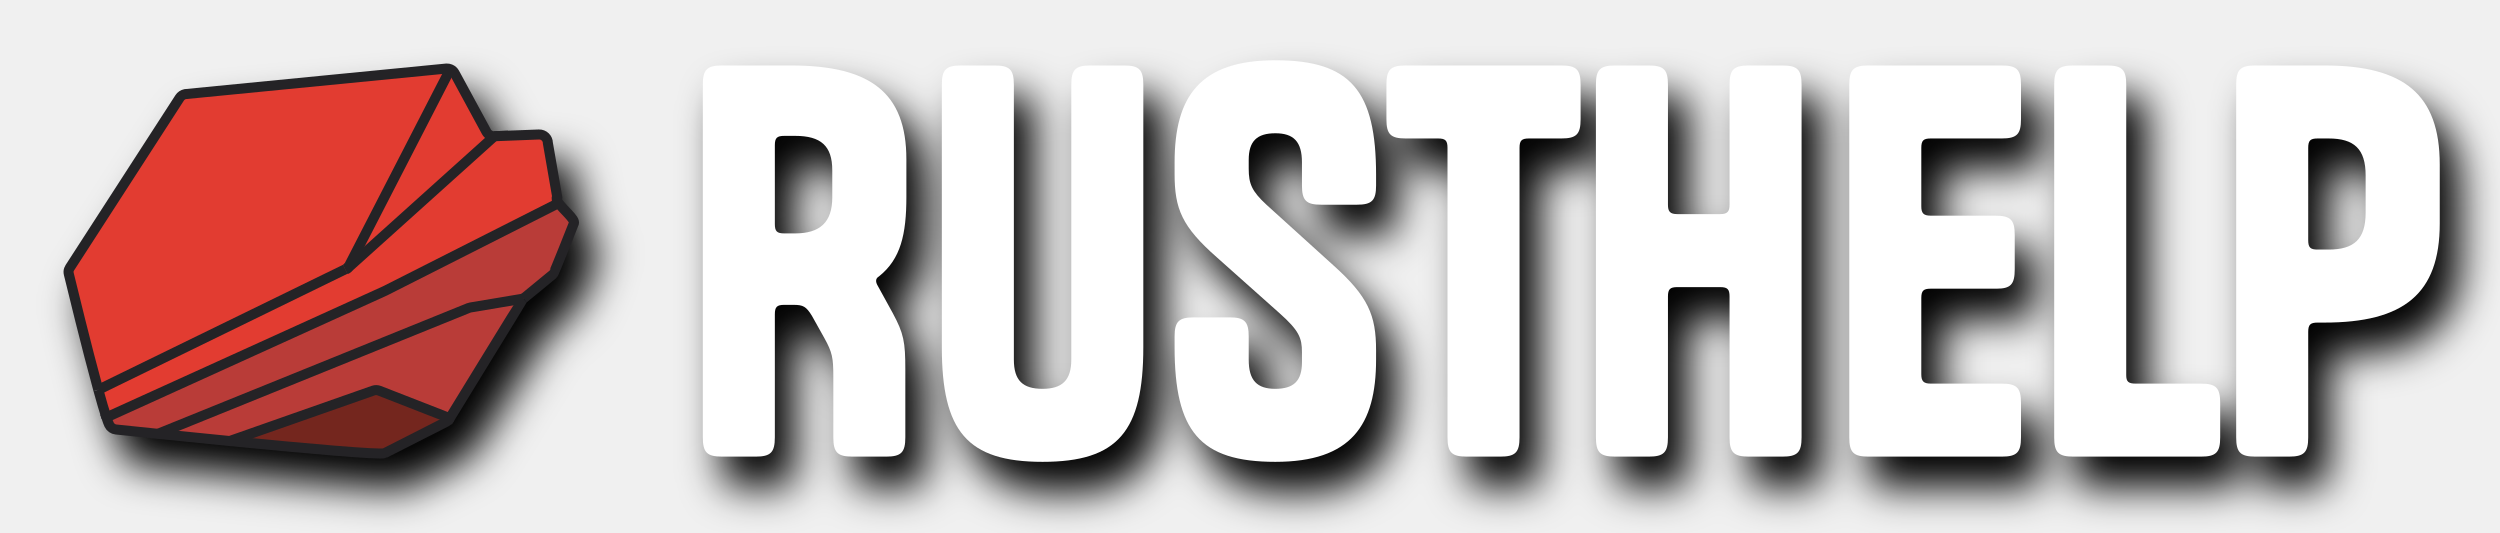
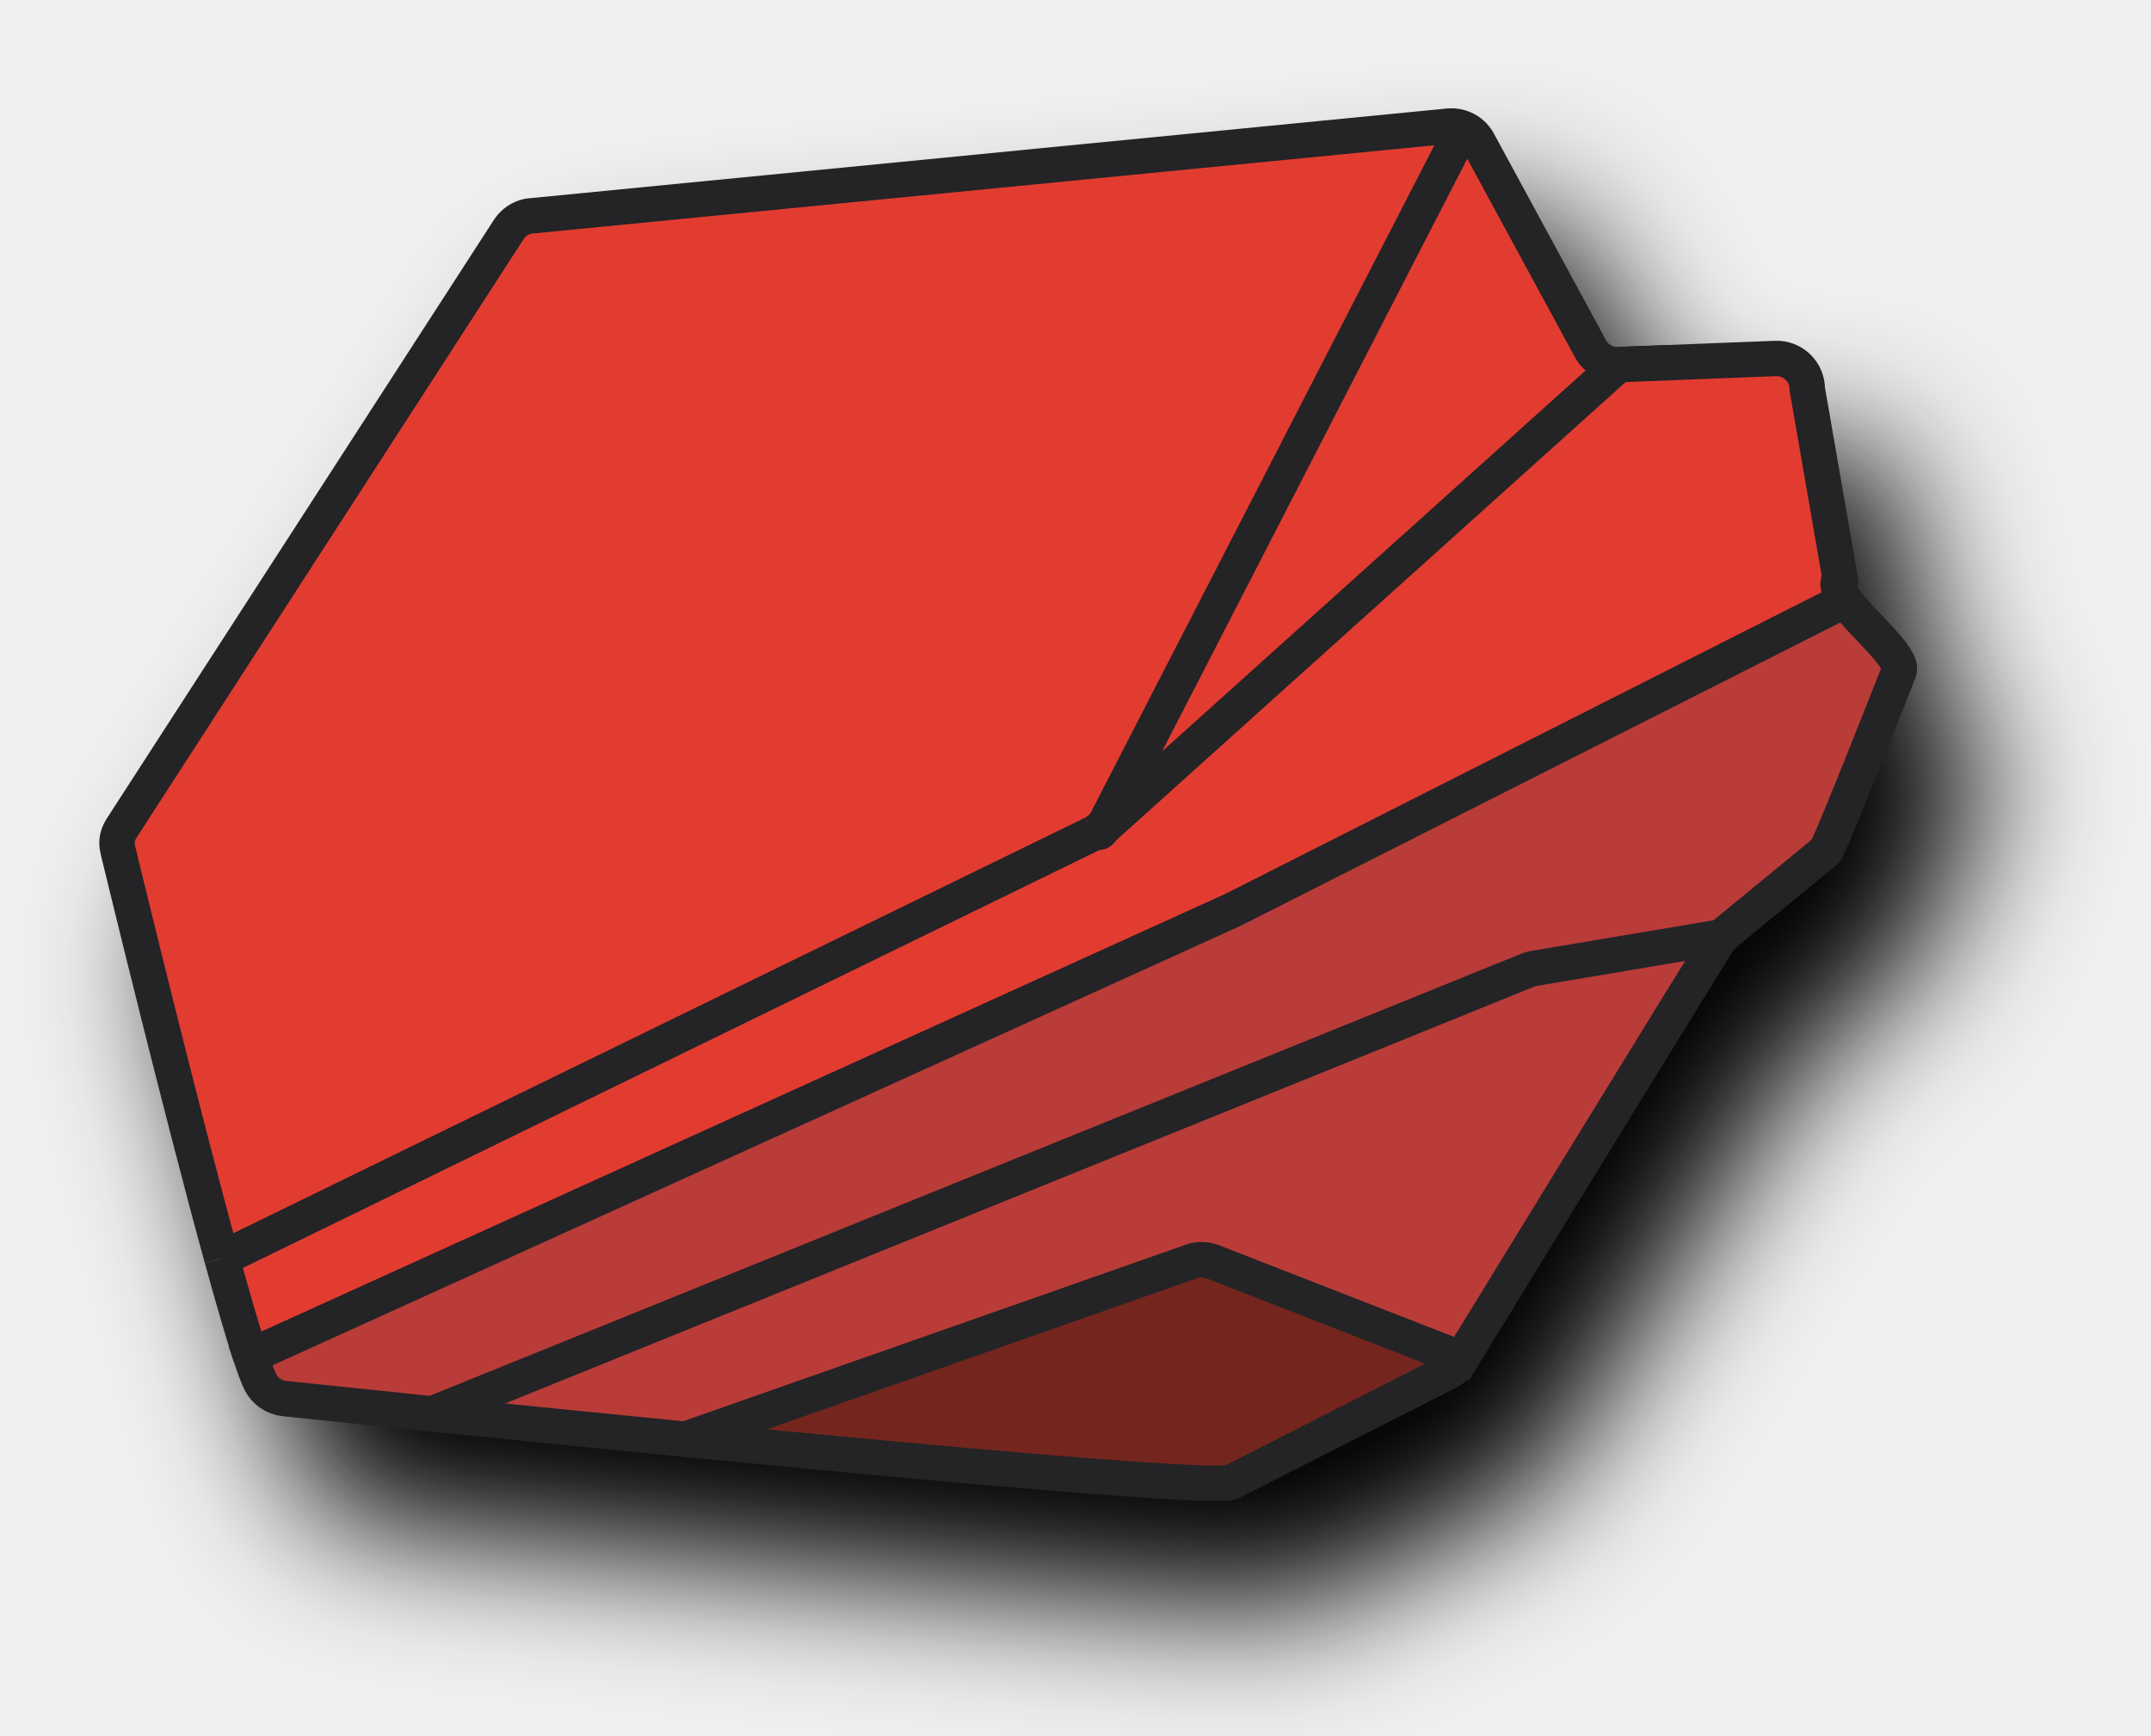
- <svg xmlns="http://www.w3.org/2000/svg" width="249" height="53" viewBox="0 0 249 53" fill="none" role="img">
+ <svg xmlns="http://www.w3.org/2000/svg" role="img" fill="none" viewBox="3.522 3.268 60.756 49.019" style="max-height: 500px" width="60.756" height="49.019">
  <g filter="url(#filter0_d_364_2047)">
-     <g clipPath="url(#clip0_364_2047)">
-       <path d="M55.599 20.165C56.053 20.855 57.311 21.836 57.16 22.231C57.16 22.231 55.2 27.218 55.085 27.313L52.134 29.737L46.86 30.624C46.798 30.633 46.737 30.65 46.679 30.674L15.732 43.21H15.73C13.785 43.012 12.28 42.854 11.557 42.778C11.261 42.748 11.004 42.569 10.873 42.301C10.801 42.154 10.709 41.904 10.598 41.572L38.348 28.971L55.323 20.383L55.599 20.165Z" fill="#B93C38" />
-       <path d="M55.323 20.383L38.348 28.971L10.598 41.572C10.383 40.922 10.102 39.953 9.791 38.821L34.395 26.814C34.564 26.732 34.568 26.853 34.654 26.689L49.239 13.569L53.673 13.395C54.161 13.377 54.569 13.768 54.569 14.258L55.496 19.603C55.383 19.737 55.446 19.934 55.599 20.165L55.323 20.383Z" fill="#E23C31" />
-       <path d="M46.86 30.624L52.134 29.737C52.072 29.789 44.801 41.654 44.801 41.654L37.778 38.914C37.59 38.841 37.383 38.834 37.191 38.899L22.88 43.927C20.276 43.672 17.764 43.417 15.732 43.21L46.679 30.674C46.737 30.65 46.798 30.633 46.86 30.624Z" fill="#B93C38" />
-       <path d="M49.239 13.569L34.654 26.689L34.786 26.432L44.846 6.892C45.027 6.966 45.181 7.099 45.278 7.279L48.445 13.118C48.602 13.408 48.909 13.582 49.239 13.569Z" fill="#E23C31" />
-       <path d="M37.778 38.914L44.801 41.654C44.719 41.811 44.587 41.941 44.427 42.023L38.316 45.132C38.001 45.35 30.093 44.633 22.88 43.927L37.191 38.899C37.383 38.834 37.59 38.841 37.778 38.914Z" fill="#74261E" />
-       <path d="M34.654 26.689C34.568 26.853 34.564 26.732 34.395 26.814C34.564 26.732 34.7 26.598 34.786 26.432L34.654 26.689Z" fill="#E23C31" />
-       <path d="M44.477 6.827C44.604 6.821 44.732 6.845 44.846 6.892L34.786 26.432C34.7 26.598 34.564 26.732 34.395 26.814L9.791 38.821C8.653 34.689 7.116 28.37 6.855 27.295C6.818 27.148 6.814 26.993 6.866 26.848C6.887 26.786 6.918 26.725 6.954 26.669L17.898 9.742C18.023 9.554 18.217 9.422 18.439 9.375L44.477 6.827Z" fill="#E23C31" />
-       <path d="M22.88 43.927C30.093 44.633 38.001 45.349 38.316 45.132L44.427 42.023C44.587 41.941 44.719 41.811 44.801 41.654" stroke="#242326" strokeWidth="2" strokeMiterlimit="10" />
-       <path d="M52.134 29.737L55.085 27.313C55.2 27.218 57.16 22.231 57.16 22.231C57.311 21.836 56.053 20.855 55.599 20.165C55.446 19.934 55.383 19.737 55.496 19.603L54.569 14.258C54.569 13.768 54.161 13.377 53.674 13.395L49.239 13.569" stroke="#242326" strokeWidth="2" strokeMiterlimit="10" />
-       <path d="M15.732 43.21L46.679 30.674C46.737 30.65 46.798 30.633 46.86 30.624L52.134 29.737" stroke="#242326" strokeWidth="2" strokeMiterlimit="10" />
-       <path d="M55.323 20.383L38.348 28.971L10.598 41.572C10.709 41.904 10.801 42.154 10.873 42.301C11.004 42.569 11.261 42.748 11.557 42.778C12.28 42.854 13.785 43.011 15.73 43.21H15.732C17.764 43.417 20.276 43.672 22.88 43.927L37.191 38.899C37.383 38.834 37.59 38.841 37.778 38.914L44.801 41.654C44.801 41.654 52.072 29.789 52.134 29.737" stroke="#242326" strokeWidth="2" strokeMiterlimit="10" />
-       <path d="M9.791 38.821C10.102 39.953 10.383 40.922 10.598 41.572" stroke="#242326" strokeWidth="2" strokeMiterlimit="10" />
-       <path d="M34.786 26.432C34.7 26.598 34.564 26.732 34.395 26.814" stroke="#242326" strokeWidth="2" strokeMiterlimit="10" />
-       <path d="M44.879 6.827L44.846 6.892" stroke="#242326" strokeWidth="2" strokeMiterlimit="10" />
-       <path d="M44.846 6.892L34.786 26.432" stroke="#242326" strokeWidth="2" strokeMiterlimit="10" />
-       <path d="M34.395 26.814C34.564 26.732 34.568 26.853 34.654 26.689L34.786 26.432" stroke="#242326" strokeWidth="2" strokeMiterlimit="10" />
-       <path d="M34.395 26.814L9.791 38.821" stroke="#242326" strokeWidth="2" strokeMiterlimit="10" />
-       <path d="M34.654 26.689L49.239 13.569C48.909 13.582 48.602 13.408 48.445 13.118L45.278 7.279C45.181 7.099 45.028 6.966 44.846 6.892C44.732 6.845 44.604 6.821 44.477 6.827L18.439 9.375C18.217 9.422 18.023 9.554 17.898 9.742L6.954 26.669C6.918 26.725 6.887 26.786 6.866 26.848C6.814 26.993 6.818 27.148 6.855 27.295C7.116 28.37 8.653 34.689 9.791 38.821" stroke="#242326" strokeWidth="2" strokeMiterlimit="10" />
+     <g>
+       <path fill="#B93C38" d="M55.599 20.165C56.053 20.855 57.311 21.836 57.16 22.231C57.16 22.231 55.2 27.218 55.085 27.313L52.134 29.737L46.86 30.624C46.798 30.633 46.737 30.65 46.679 30.674L15.732 43.21H15.73C13.785 43.012 12.28 42.854 11.557 42.778C11.261 42.748 11.004 42.569 10.873 42.301C10.801 42.154 10.709 41.904 10.598 41.572L38.348 28.971L55.323 20.383L55.599 20.165Z" />
+       <path fill="#E23C31" d="M55.323 20.383L38.348 28.971L10.598 41.572C10.383 40.922 10.102 39.953 9.791 38.821L34.395 26.814C34.564 26.732 34.568 26.853 34.654 26.689L49.239 13.569L53.673 13.395C54.161 13.377 54.569 13.768 54.569 14.258L55.496 19.603C55.383 19.737 55.446 19.934 55.599 20.165L55.323 20.383Z" />
+       <path fill="#B93C38" d="M46.86 30.624L52.134 29.737C52.072 29.789 44.801 41.654 44.801 41.654L37.778 38.914C37.59 38.841 37.383 38.834 37.191 38.899L22.88 43.927C20.276 43.672 17.764 43.417 15.732 43.21L46.679 30.674C46.737 30.65 46.798 30.633 46.86 30.624Z" />
+       <path fill="#E23C31" d="M49.239 13.569L34.654 26.689L34.786 26.432L44.846 6.892C45.027 6.966 45.181 7.099 45.278 7.279L48.445 13.118C48.602 13.408 48.909 13.582 49.239 13.569Z" />
+       <path fill="#74261E" d="M37.778 38.914L44.801 41.654C44.719 41.811 44.587 41.941 44.427 42.023L38.316 45.132C38.001 45.35 30.093 44.633 22.88 43.927L37.191 38.899C37.383 38.834 37.59 38.841 37.778 38.914Z" />
+       <path fill="#E23C31" d="M34.654 26.689C34.568 26.853 34.564 26.732 34.395 26.814C34.564 26.732 34.7 26.598 34.786 26.432L34.654 26.689Z" />
+       <path fill="#E23C31" d="M44.477 6.827C44.604 6.821 44.732 6.845 44.846 6.892L34.786 26.432C34.7 26.598 34.564 26.732 34.395 26.814L9.791 38.821C8.653 34.689 7.116 28.37 6.855 27.295C6.818 27.148 6.814 26.993 6.866 26.848C6.887 26.786 6.918 26.725 6.954 26.669L17.898 9.742C18.023 9.554 18.217 9.422 18.439 9.375L44.477 6.827Z" />
+       <path stroke="#242326" d="M22.88 43.927C30.093 44.633 38.001 45.349 38.316 45.132L44.427 42.023C44.587 41.941 44.719 41.811 44.801 41.654" />
+       <path stroke="#242326" d="M52.134 29.737L55.085 27.313C55.2 27.218 57.16 22.231 57.16 22.231C57.311 21.836 56.053 20.855 55.599 20.165C55.446 19.934 55.383 19.737 55.496 19.603L54.569 14.258C54.569 13.768 54.161 13.377 53.674 13.395L49.239 13.569" />
+       <path stroke="#242326" d="M15.732 43.21L46.679 30.674C46.737 30.65 46.798 30.633 46.86 30.624L52.134 29.737" />
+       <path stroke="#242326" d="M55.323 20.383L38.348 28.971L10.598 41.572C10.709 41.904 10.801 42.154 10.873 42.301C11.004 42.569 11.261 42.748 11.557 42.778C12.28 42.854 13.785 43.011 15.73 43.21H15.732C17.764 43.417 20.276 43.672 22.88 43.927L37.191 38.899C37.383 38.834 37.59 38.841 37.778 38.914L44.801 41.654C44.801 41.654 52.072 29.789 52.134 29.737" />
+       <path stroke="#242326" d="M9.791 38.821C10.102 39.953 10.383 40.922 10.598 41.572" />
+       <path stroke="#242326" d="M34.786 26.432C34.7 26.598 34.564 26.732 34.395 26.814" />
+       <path stroke="#242326" d="M44.879 6.827L44.846 6.892" />
+       <path stroke="#242326" d="M44.846 6.892L34.786 26.432" />
+       <path stroke="#242326" d="M34.395 26.814C34.564 26.732 34.568 26.853 34.654 26.689L34.786 26.432" />
+       <path stroke="#242326" d="M34.395 26.814L9.791 38.821" />
+       <path stroke="#242326" d="M34.654 26.689L49.239 13.569C48.909 13.582 48.602 13.408 48.445 13.118L45.278 7.279C45.181 7.099 45.028 6.966 44.846 6.892C44.732 6.845 44.604 6.821 44.477 6.827L18.439 9.375C18.217 9.422 18.023 9.554 17.898 9.742L6.954 26.669C6.918 26.725 6.887 26.786 6.866 26.848C6.814 26.993 6.818 27.148 6.855 27.295C7.116 28.37 8.653 34.689 9.791 38.821" />
    </g>
-     <path d="M82.998 43.558V37.48C82.998 35.662 82.894 35.091 82.114 33.688L80.866 31.454C80.294 30.52 79.982 30.364 79.046 30.364H78.111C77.383 30.364 77.175 30.571 77.175 31.299V43.558C77.175 45.065 76.759 45.48 75.251 45.48H71.924C70.416 45.48 70 45.065 70 43.558V8.442C70 6.935 70.416 6.519 71.924 6.519H78.787C86.689 6.519 90.276 9.221 90.276 15.87V19.61C90.276 23.351 89.705 25.792 87.573 27.506C87.313 27.662 87.261 27.818 87.261 27.974C87.261 28.13 87.313 28.286 87.469 28.546L88.925 31.195C90.016 33.221 90.172 34.052 90.172 36.805V43.558C90.172 45.065 89.757 45.48 88.249 45.48H84.921C83.414 45.48 82.998 45.065 82.998 43.558ZM77.175 14.467V22.312C77.175 23.039 77.383 23.247 78.111 23.247H79.202C81.646 23.247 82.894 22.156 82.894 19.662V16.961C82.894 14.52 81.75 13.533 79.202 13.533H78.111C77.383 13.533 77.175 13.74 77.175 14.467Z" fill="white" />
-     <path d="M106.7 8.442C106.7 6.935 107.116 6.519 108.624 6.519H111.951C113.459 6.519 113.875 6.935 113.875 8.442V34.571C113.875 42.935 111.379 46 103.84 46C96.302 46 93.806 42.935 93.806 34.571V8.442C93.806 6.935 94.222 6.519 95.73 6.519H99.057C100.565 6.519 100.981 6.935 100.981 8.442V35.818C100.981 37.896 101.865 38.727 103.84 38.727C105.764 38.727 106.7 37.896 106.7 35.818V8.442Z" fill="white" />
-     <path d="M126.14 20.39L132.795 26.416C136.278 29.532 137.058 31.403 137.058 34.883V35.818C137.058 42.364 134.563 46 127.024 46C119.485 46 116.99 42.935 116.99 34.571V33.532C116.99 32.026 117.406 31.61 118.913 31.61H122.449C123.956 31.61 124.372 32.026 124.372 33.532V35.818C124.372 37.896 125.204 38.727 127.024 38.727C128.844 38.727 129.675 37.948 129.675 36.078V35.091C129.675 33.636 129.364 32.909 127.44 31.195L121.201 25.636C117.718 22.571 116.99 20.805 116.99 17.325V16.182C116.99 9.636 119.485 6 127.024 6C134.563 6 137.058 9.065 137.058 17.429V18.468C137.058 19.974 136.642 20.39 135.135 20.39H131.599C130.091 20.39 129.675 19.974 129.675 18.468V16.182C129.675 14.104 128.844 13.273 127.024 13.273C125.204 13.273 124.372 14.052 124.372 15.922V16.805C124.372 18.312 124.684 19.039 126.14 20.39Z" fill="white" />
-     <path d="M155.505 13.792H152.281C151.554 13.792 151.346 14 151.346 14.727V43.558C151.346 45.065 150.93 45.48 149.422 45.48H146.094C144.587 45.48 144.171 45.065 144.171 43.558V14.727C144.171 14 143.963 13.792 143.235 13.792H140.012C138.504 13.792 138.088 13.377 138.088 11.87V8.442C138.088 6.935 138.504 6.519 140.012 6.519H155.505C157.013 6.519 157.429 6.935 157.429 8.442V11.87C157.429 13.377 157.013 13.792 155.505 13.792Z" fill="white" />
-     <path d="M172.263 43.558V29.532C172.263 28.805 172.055 28.597 171.327 28.597H167.064C166.336 28.597 166.128 28.805 166.128 29.532V43.558C166.128 45.065 165.712 45.48 164.204 45.48H160.877C159.369 45.48 158.953 45.065 158.953 43.558V8.442C158.953 6.935 159.369 6.519 160.877 6.519H164.204C165.712 6.519 166.128 6.935 166.128 8.442V20.39C166.128 21.065 166.336 21.325 167.064 21.325H171.327C172.055 21.325 172.263 21.065 172.263 20.39V8.442C172.263 6.935 172.679 6.519 174.187 6.519H177.514C179.022 6.519 179.438 6.935 179.438 8.442V43.558C179.438 45.065 179.022 45.48 177.514 45.48H174.187C172.679 45.48 172.263 45.065 172.263 43.558Z" fill="white" />
-     <path d="M191.362 14.727V20.546C191.362 21.221 191.57 21.48 192.298 21.48H198.745C200.252 21.48 200.668 21.896 200.668 23.403V26.831C200.668 28.338 200.252 28.753 198.849 28.753H192.298C191.57 28.753 191.362 28.961 191.362 29.688V37.273C191.362 37.948 191.57 38.208 192.298 38.208H199.369C200.876 38.208 201.292 38.623 201.292 40.13V43.558C201.292 45.065 200.876 45.48 199.369 45.48H186.111C184.603 45.48 184.187 45.065 184.187 43.558V8.442C184.187 6.935 184.603 6.519 186.111 6.519H199.369C200.876 6.519 201.292 6.935 201.292 8.442V11.87C201.292 13.377 200.876 13.792 199.369 13.792H192.298C191.57 13.792 191.362 14 191.362 14.727Z" fill="white" />
-     <path d="M211.773 37.377C211.773 38 211.98 38.208 212.708 38.208H219.207C220.715 38.208 221.131 38.623 221.131 40.13V43.558C221.131 45.065 220.715 45.48 219.207 45.48H206.521C205.014 45.48 204.598 45.065 204.598 43.558V8.442C204.598 6.935 205.014 6.519 206.521 6.519H209.849C211.357 6.519 211.773 6.935 211.773 8.442V37.377Z" fill="white" />
-     <path d="M231.51 32.13H230.834C230.106 32.13 229.898 32.338 229.898 33.065V43.558C229.898 45.065 229.482 45.48 227.975 45.48H224.647C223.139 45.48 222.724 45.065 222.724 43.558V8.442C222.724 6.935 223.139 6.519 224.647 6.519H231.51C239.413 6.519 243 9.377 243 16.39V22.26C243 29.273 239.413 32.13 231.51 32.13ZM229.898 14.727V23.922C229.898 24.649 230.106 24.857 230.834 24.857H231.926C234.473 24.857 235.617 23.818 235.617 21.169V17.48C235.617 14.831 234.473 13.792 231.926 13.792H230.834C230.106 13.792 229.898 14 229.898 14.727Z" fill="white" />
+     <path fill="white" d="M82.998 43.558V37.48C82.998 35.662 82.894 35.091 82.114 33.688L80.866 31.454C80.294 30.52 79.982 30.364 79.046 30.364H78.111C77.383 30.364 77.175 30.571 77.175 31.299V43.558C77.175 45.065 76.759 45.48 75.251 45.48H71.924C70.416 45.48 70 45.065 70 43.558V8.442C70 6.935 70.416 6.519 71.924 6.519H78.787C86.689 6.519 90.276 9.221 90.276 15.87V19.61C90.276 23.351 89.705 25.792 87.573 27.506C87.313 27.662 87.261 27.818 87.261 27.974C87.261 28.13 87.313 28.286 87.469 28.546L88.925 31.195C90.016 33.221 90.172 34.052 90.172 36.805V43.558C90.172 45.065 89.757 45.48 88.249 45.48H84.921C83.414 45.48 82.998 45.065 82.998 43.558ZM77.175 14.467V22.312C77.175 23.039 77.383 23.247 78.111 23.247H79.202C81.646 23.247 82.894 22.156 82.894 19.662V16.961C82.894 14.52 81.75 13.533 79.202 13.533H78.111C77.383 13.533 77.175 13.74 77.175 14.467Z" />
+     <path fill="white" d="M106.7 8.442C106.7 6.935 107.116 6.519 108.624 6.519H111.951C113.459 6.519 113.875 6.935 113.875 8.442V34.571C113.875 42.935 111.379 46 103.84 46C96.302 46 93.806 42.935 93.806 34.571V8.442C93.806 6.935 94.222 6.519 95.73 6.519H99.057C100.565 6.519 100.981 6.935 100.981 8.442V35.818C100.981 37.896 101.865 38.727 103.84 38.727C105.764 38.727 106.7 37.896 106.7 35.818V8.442Z" />
+     <path fill="white" d="M126.14 20.39L132.795 26.416C136.278 29.532 137.058 31.403 137.058 34.883V35.818C137.058 42.364 134.563 46 127.024 46C119.485 46 116.99 42.935 116.99 34.571V33.532C116.99 32.026 117.406 31.61 118.913 31.61H122.449C123.956 31.61 124.372 32.026 124.372 33.532V35.818C124.372 37.896 125.204 38.727 127.024 38.727C128.844 38.727 129.675 37.948 129.675 36.078V35.091C129.675 33.636 129.364 32.909 127.44 31.195L121.201 25.636C117.718 22.571 116.99 20.805 116.99 17.325V16.182C116.99 9.636 119.485 6 127.024 6C134.563 6 137.058 9.065 137.058 17.429V18.468C137.058 19.974 136.642 20.39 135.135 20.39H131.599C130.091 20.39 129.675 19.974 129.675 18.468V16.182C129.675 14.104 128.844 13.273 127.024 13.273C125.204 13.273 124.372 14.052 124.372 15.922V16.805C124.372 18.312 124.684 19.039 126.14 20.39Z" />
+     <path fill="white" d="M155.505 13.792H152.281C151.554 13.792 151.346 14 151.346 14.727V43.558C151.346 45.065 150.93 45.48 149.422 45.48H146.094C144.587 45.48 144.171 45.065 144.171 43.558V14.727C144.171 14 143.963 13.792 143.235 13.792H140.012C138.504 13.792 138.088 13.377 138.088 11.87V8.442C138.088 6.935 138.504 6.519 140.012 6.519H155.505C157.013 6.519 157.429 6.935 157.429 8.442V11.87C157.429 13.377 157.013 13.792 155.505 13.792Z" />
+     <path fill="white" d="M172.263 43.558V29.532C172.263 28.805 172.055 28.597 171.327 28.597H167.064C166.336 28.597 166.128 28.805 166.128 29.532V43.558C166.128 45.065 165.712 45.48 164.204 45.48H160.877C159.369 45.48 158.953 45.065 158.953 43.558V8.442C158.953 6.935 159.369 6.519 160.877 6.519H164.204C165.712 6.519 166.128 6.935 166.128 8.442V20.39C166.128 21.065 166.336 21.325 167.064 21.325H171.327C172.055 21.325 172.263 21.065 172.263 20.39V8.442C172.263 6.935 172.679 6.519 174.187 6.519H177.514C179.022 6.519 179.438 6.935 179.438 8.442V43.558C179.438 45.065 179.022 45.48 177.514 45.48H174.187C172.679 45.48 172.263 45.065 172.263 43.558Z" />
+     <path fill="white" d="M191.362 14.727V20.546C191.362 21.221 191.57 21.48 192.298 21.48H198.745C200.252 21.48 200.668 21.896 200.668 23.403V26.831C200.668 28.338 200.252 28.753 198.849 28.753H192.298C191.57 28.753 191.362 28.961 191.362 29.688V37.273C191.362 37.948 191.57 38.208 192.298 38.208H199.369C200.876 38.208 201.292 38.623 201.292 40.13V43.558C201.292 45.065 200.876 45.48 199.369 45.48H186.111C184.603 45.48 184.187 45.065 184.187 43.558V8.442C184.187 6.935 184.603 6.519 186.111 6.519H199.369C200.876 6.519 201.292 6.935 201.292 8.442V11.87C201.292 13.377 200.876 13.792 199.369 13.792H192.298C191.57 13.792 191.362 14 191.362 14.727Z" />
+     <path fill="white" d="M211.773 37.377C211.773 38 211.98 38.208 212.708 38.208H219.207C220.715 38.208 221.131 38.623 221.131 40.13V43.558C221.131 45.065 220.715 45.48 219.207 45.48H206.521C205.014 45.48 204.598 45.065 204.598 43.558V8.442C204.598 6.935 205.014 6.519 206.521 6.519H209.849C211.357 6.519 211.773 6.935 211.773 8.442V37.377Z" />
+     <path fill="white" d="M231.51 32.13H230.834C230.106 32.13 229.898 32.338 229.898 33.065V43.558C229.898 45.065 229.482 45.48 227.975 45.48H224.647C223.139 45.48 222.724 45.065 222.724 43.558V8.442C222.724 6.935 223.139 6.519 224.647 6.519H231.51C239.413 6.519 243 9.377 243 16.39V22.26C243 29.273 239.413 32.13 231.51 32.13ZM229.898 14.727V23.922C229.898 24.649 230.106 24.857 230.834 24.857H231.926C234.473 24.857 235.617 23.818 235.617 21.169V17.48C235.617 14.831 234.473 13.792 231.926 13.792H230.834C230.106 13.792 229.898 14 229.898 14.727Z" />
  </g>
  <defs>
-     <filter id="filter0_d_364_2047" x="-2" y="-1" width="257" height="60" filterUnits="userSpaceOnUse" color-interpolation-filters="sRGB">
-       <feFlood flood-opacity="0" result="BackgroundImageFix" />
-       <feColorMatrix in="SourceAlpha" type="matrix" values="0 0 0 0 0 0 0 0 0 0 0 0 0 0 0 0 0 0 127 0" result="hardAlpha" />
-       <feOffset dx="2" dy="3" />
+     <filter color-interpolation-filters="sRGB" filterUnits="userSpaceOnUse" height="60" width="257" y="-1" x="-2" id="filter0_d_364_2047">
+       <feFlood result="BackgroundImageFix" flood-opacity="0" />
+       <feColorMatrix result="hardAlpha" values="0 0 0 0 0 0 0 0 0 0 0 0 0 0 0 0 0 0 127 0" type="matrix" in="SourceAlpha" />
+       <feOffset dy="3" dx="2" />
      <feGaussianBlur stdDeviation="2" />
-       <feColorMatrix type="matrix" values="0 0 0 0 0 0 0 0 0 0 0 0 0 0 0 0 0 0 1 0" />
-       <feBlend mode="normal" in2="BackgroundImageFix" result="effect1_dropShadow_364_2047" />
-       <feBlend mode="normal" in="SourceGraphic" in2="effect1_dropShadow_364_2047" result="shape" />
+       <feColorMatrix values="0 0 0 0 0 0 0 0 0 0 0 0 0 0 0 0 0 0 1 0" type="matrix" />
+       <feBlend result="effect1_dropShadow_364_2047" in2="BackgroundImageFix" mode="normal" />
+       <feBlend result="shape" in2="effect1_dropShadow_364_2047" in="SourceGraphic" mode="normal" />
    </filter>
    <clipPath id="clip0_364_2047">
-       <rect width="52" height="39.856" fill="white" transform="translate(6 6.07184)" />
+       <rect transform="translate(6 6.07184)" fill="white" height="39.856" width="52" />
    </clipPath>
  </defs>
</svg>
